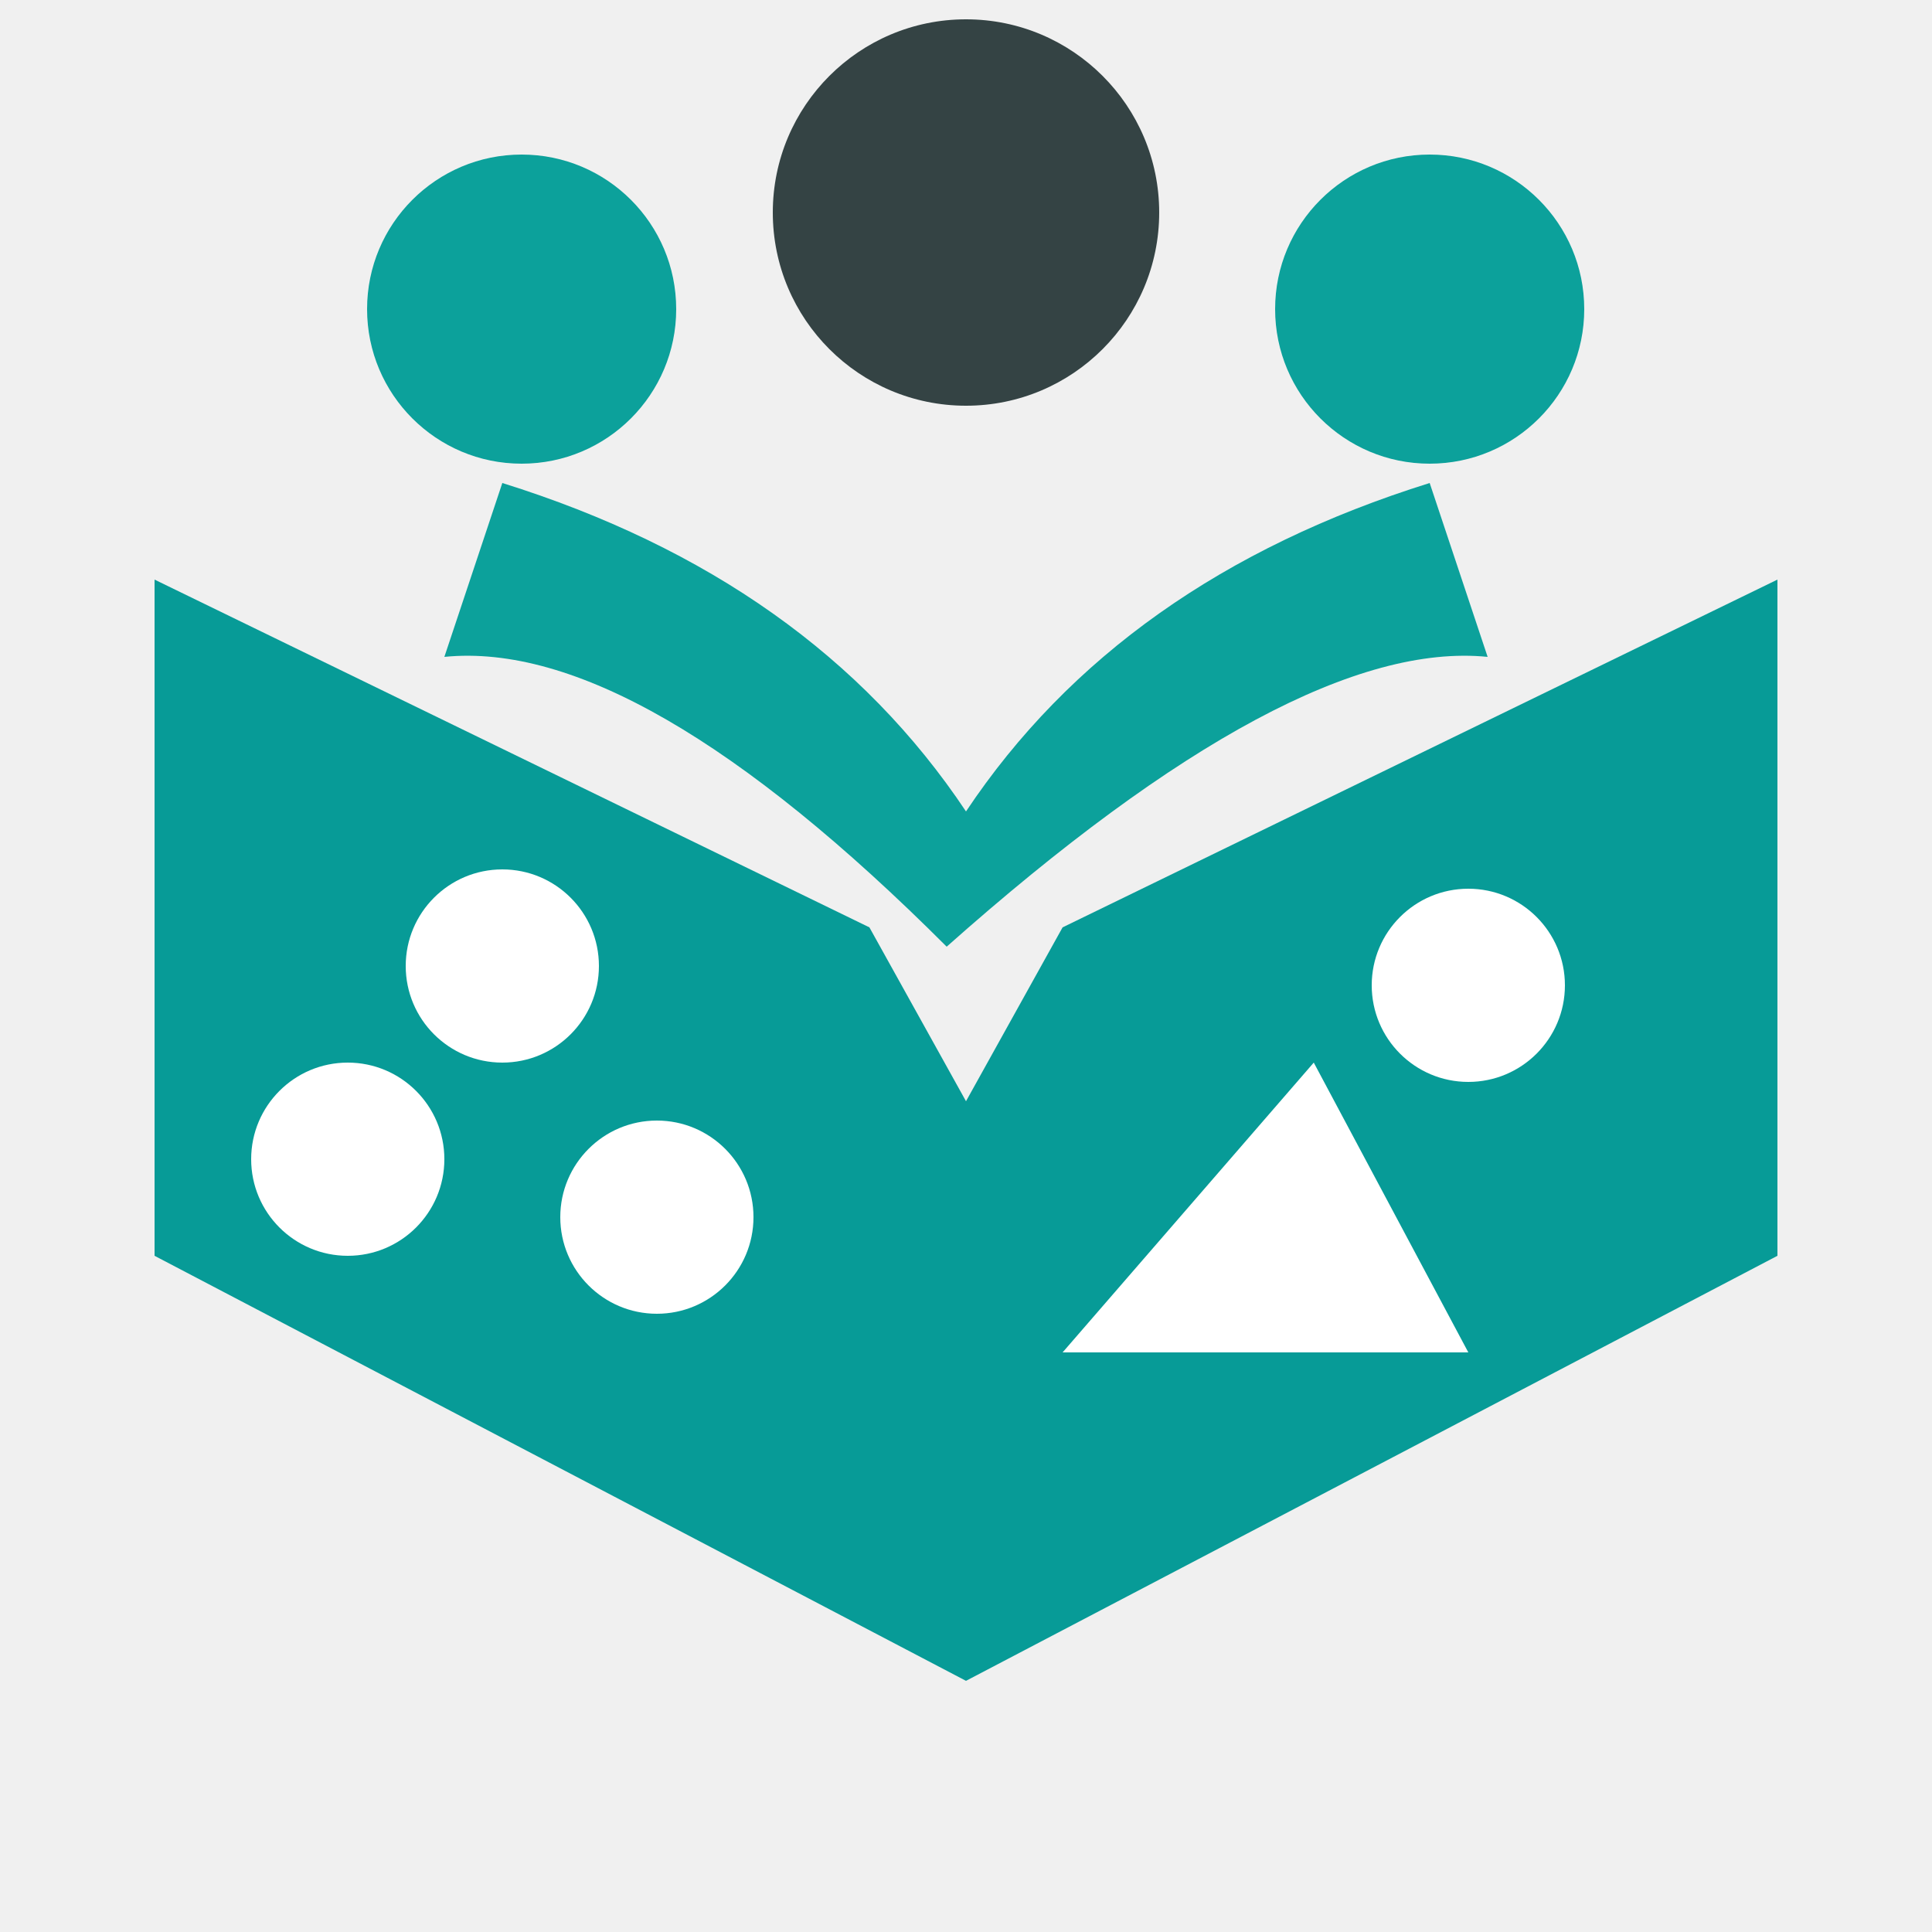
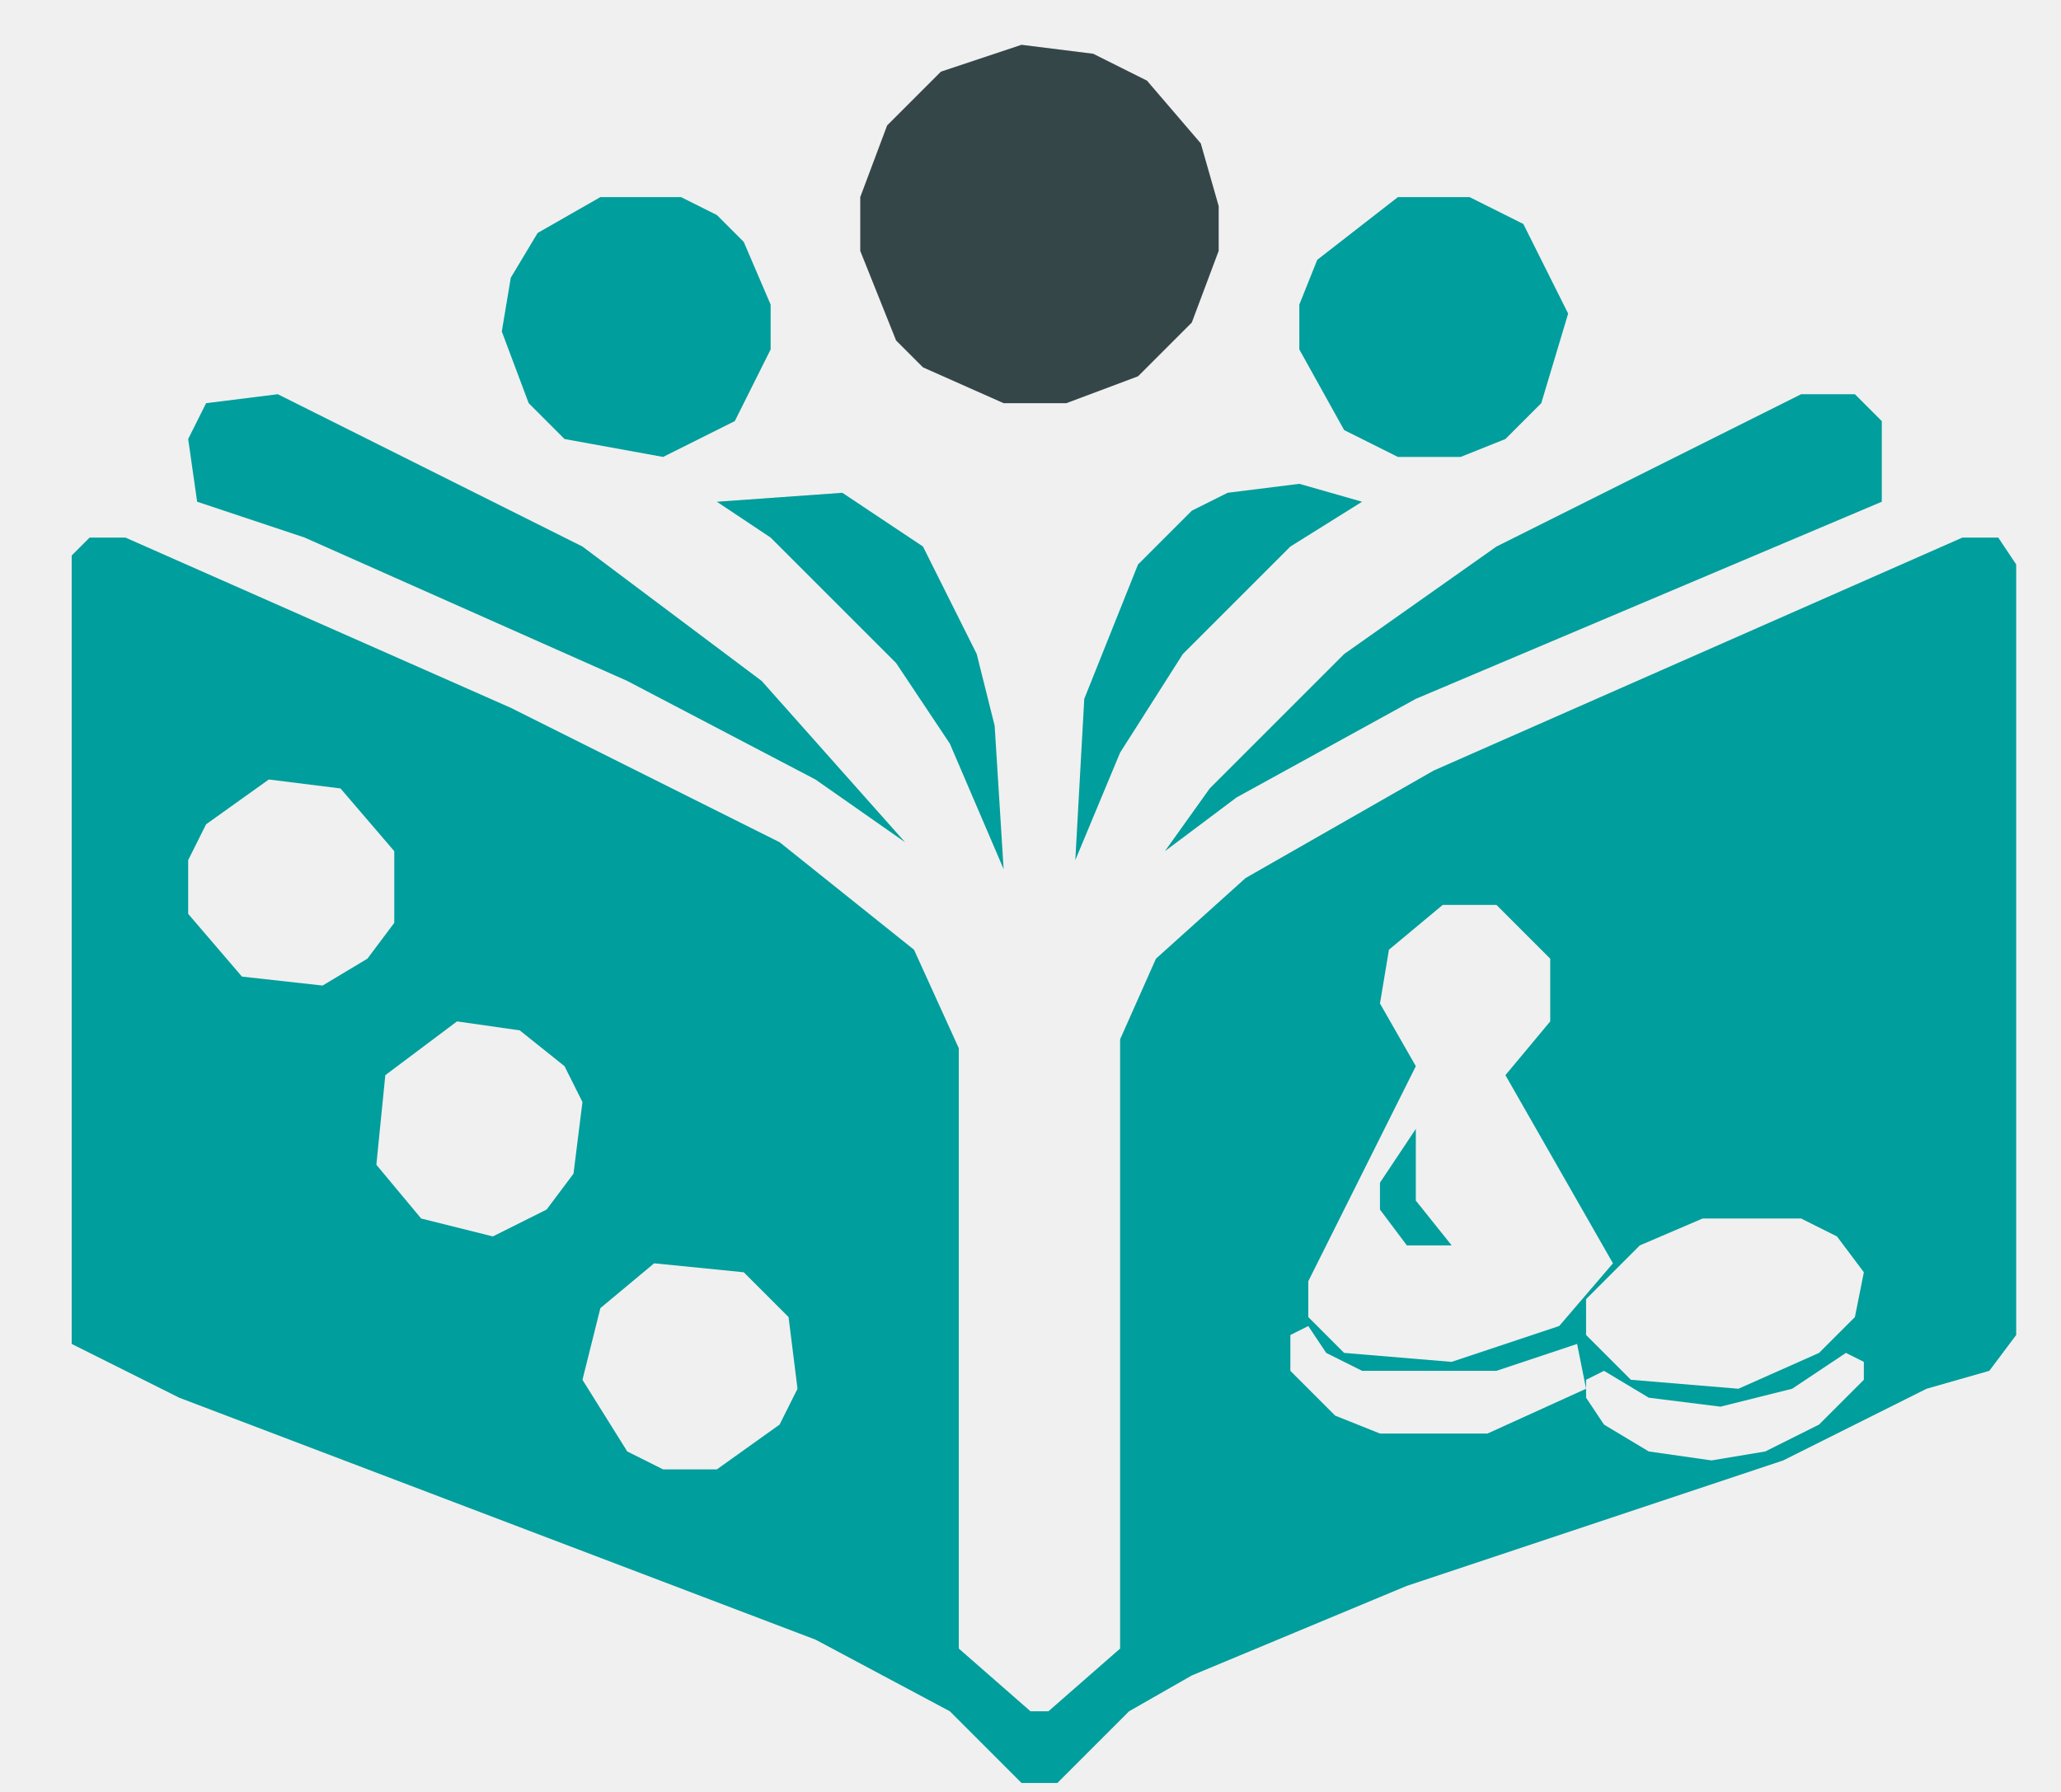
- <svg xmlns="http://www.w3.org/2000/svg" viewBox="0 0 100 100">
-   <g fill="#079b97">
-     <path d="M50 87 8 65V30l37 18 5 9zm0 0 42-22V30L55 48l-5 9z" />
-   </g>
-   <g fill="#fff">
-     <circle cx="26" cy="50" r="5" />
-     <circle cx="34" cy="63" r="5" />
-     <circle cx="18" cy="60" r="5" />
-     <circle cx="76" cy="51" r="5" />
-     <path d="m55 70 13-15 8 15z" />
-   </g>
-   <g fill="#0ca19b">
-     <circle cx="27" cy="16" r="8" />
-     <circle cx="74" cy="16" r="8" />
-     <path d="M49 49Q33 33 23 34l3-9Q42 30 50 42q8-12 24-17l3 9q-10-1-28 15" />
-   </g>
-   <circle cx="50" cy="11" r="10" fill="#344344" />
+ <svg xmlns="http://www.w3.org/2000/svg" viewBox="0 0 230 200" role="img" aria-label="Simbolo Gioco di Squadra">
+   <path fill="#009e9c" fill-rule="evenodd" d="M8,62 8,150 20,156 91,183 106,191 114,199 118,199 126,191 133,187 157,177 199,163 215,155 222,153 225,149 225,63 223,60 219,60 160,86 139,98 129,107 125,116 125,184 117,191 115,191 107,184 107,117 102,106 87,94 57,79 14,60 10,60Z M208,152 208,154 203,159 197,162 191,163 184,162 179,159 177,156 177,154 179,153 184,156 192,157 200,155 206,151Z M144,149 146,148 148,151 152,153 167,153 176,150 177,155 166,160 154,160 149,158 144,153Z M73,141 83,142 88,147 89,155 87,159 80,164 74,164 70,162 65,154 67,146Z M177,149 177,145 183,139 190,136 201,136 205,138 208,142 207,147 203,151 194,155 182,154Z M51,114 58,115 63,119 65,123 64,131 61,135 55,138 47,136 42,130 43,120Z M167,101 173,107 173,114 168,120 180,141 174,148 162,152 150,151 146,147 146,143 158,119 154,112 155,106 161,101Z M158,126 154,132 154,135 157,139 162,139 158,134Z M30,87 38,88 44,95 44,103 41,107 36,110 27,109 21,102 21,96 23,92Z M80,56 86,60 100,74 106,83 112,97 111,81 109,73 103,61 94,55Z M152,56 145,54 137,55 133,57 127,63 121,78 120,96 125,84 132,73 144,61Z M210,47 207,44 201,44 167,61 150,73 135,88 130,95 138,89 158,78 210,56Z M23,45 21,49 22,56 34,60 70,76 91,87 101,94 85,76 65,61 31,44Z M156,22 147,29 145,34 145,39 150,48 156,51 163,51 168,49 172,45 175,35 170,25 164,22Z M67,22 60,26 57,31 56,37 59,45 63,49 74,51 82,47 86,39 86,34 83,27 80,24 76,22Z" />
+   <path fill="#354649" fill-rule="evenodd" d="M114,5 105,8 99,14 96,22 96,28 100,38 103,41 112,45 119,45 127,42 133,36 136,28 136,23 134,16 128,9 122,6Z" />
</svg>
